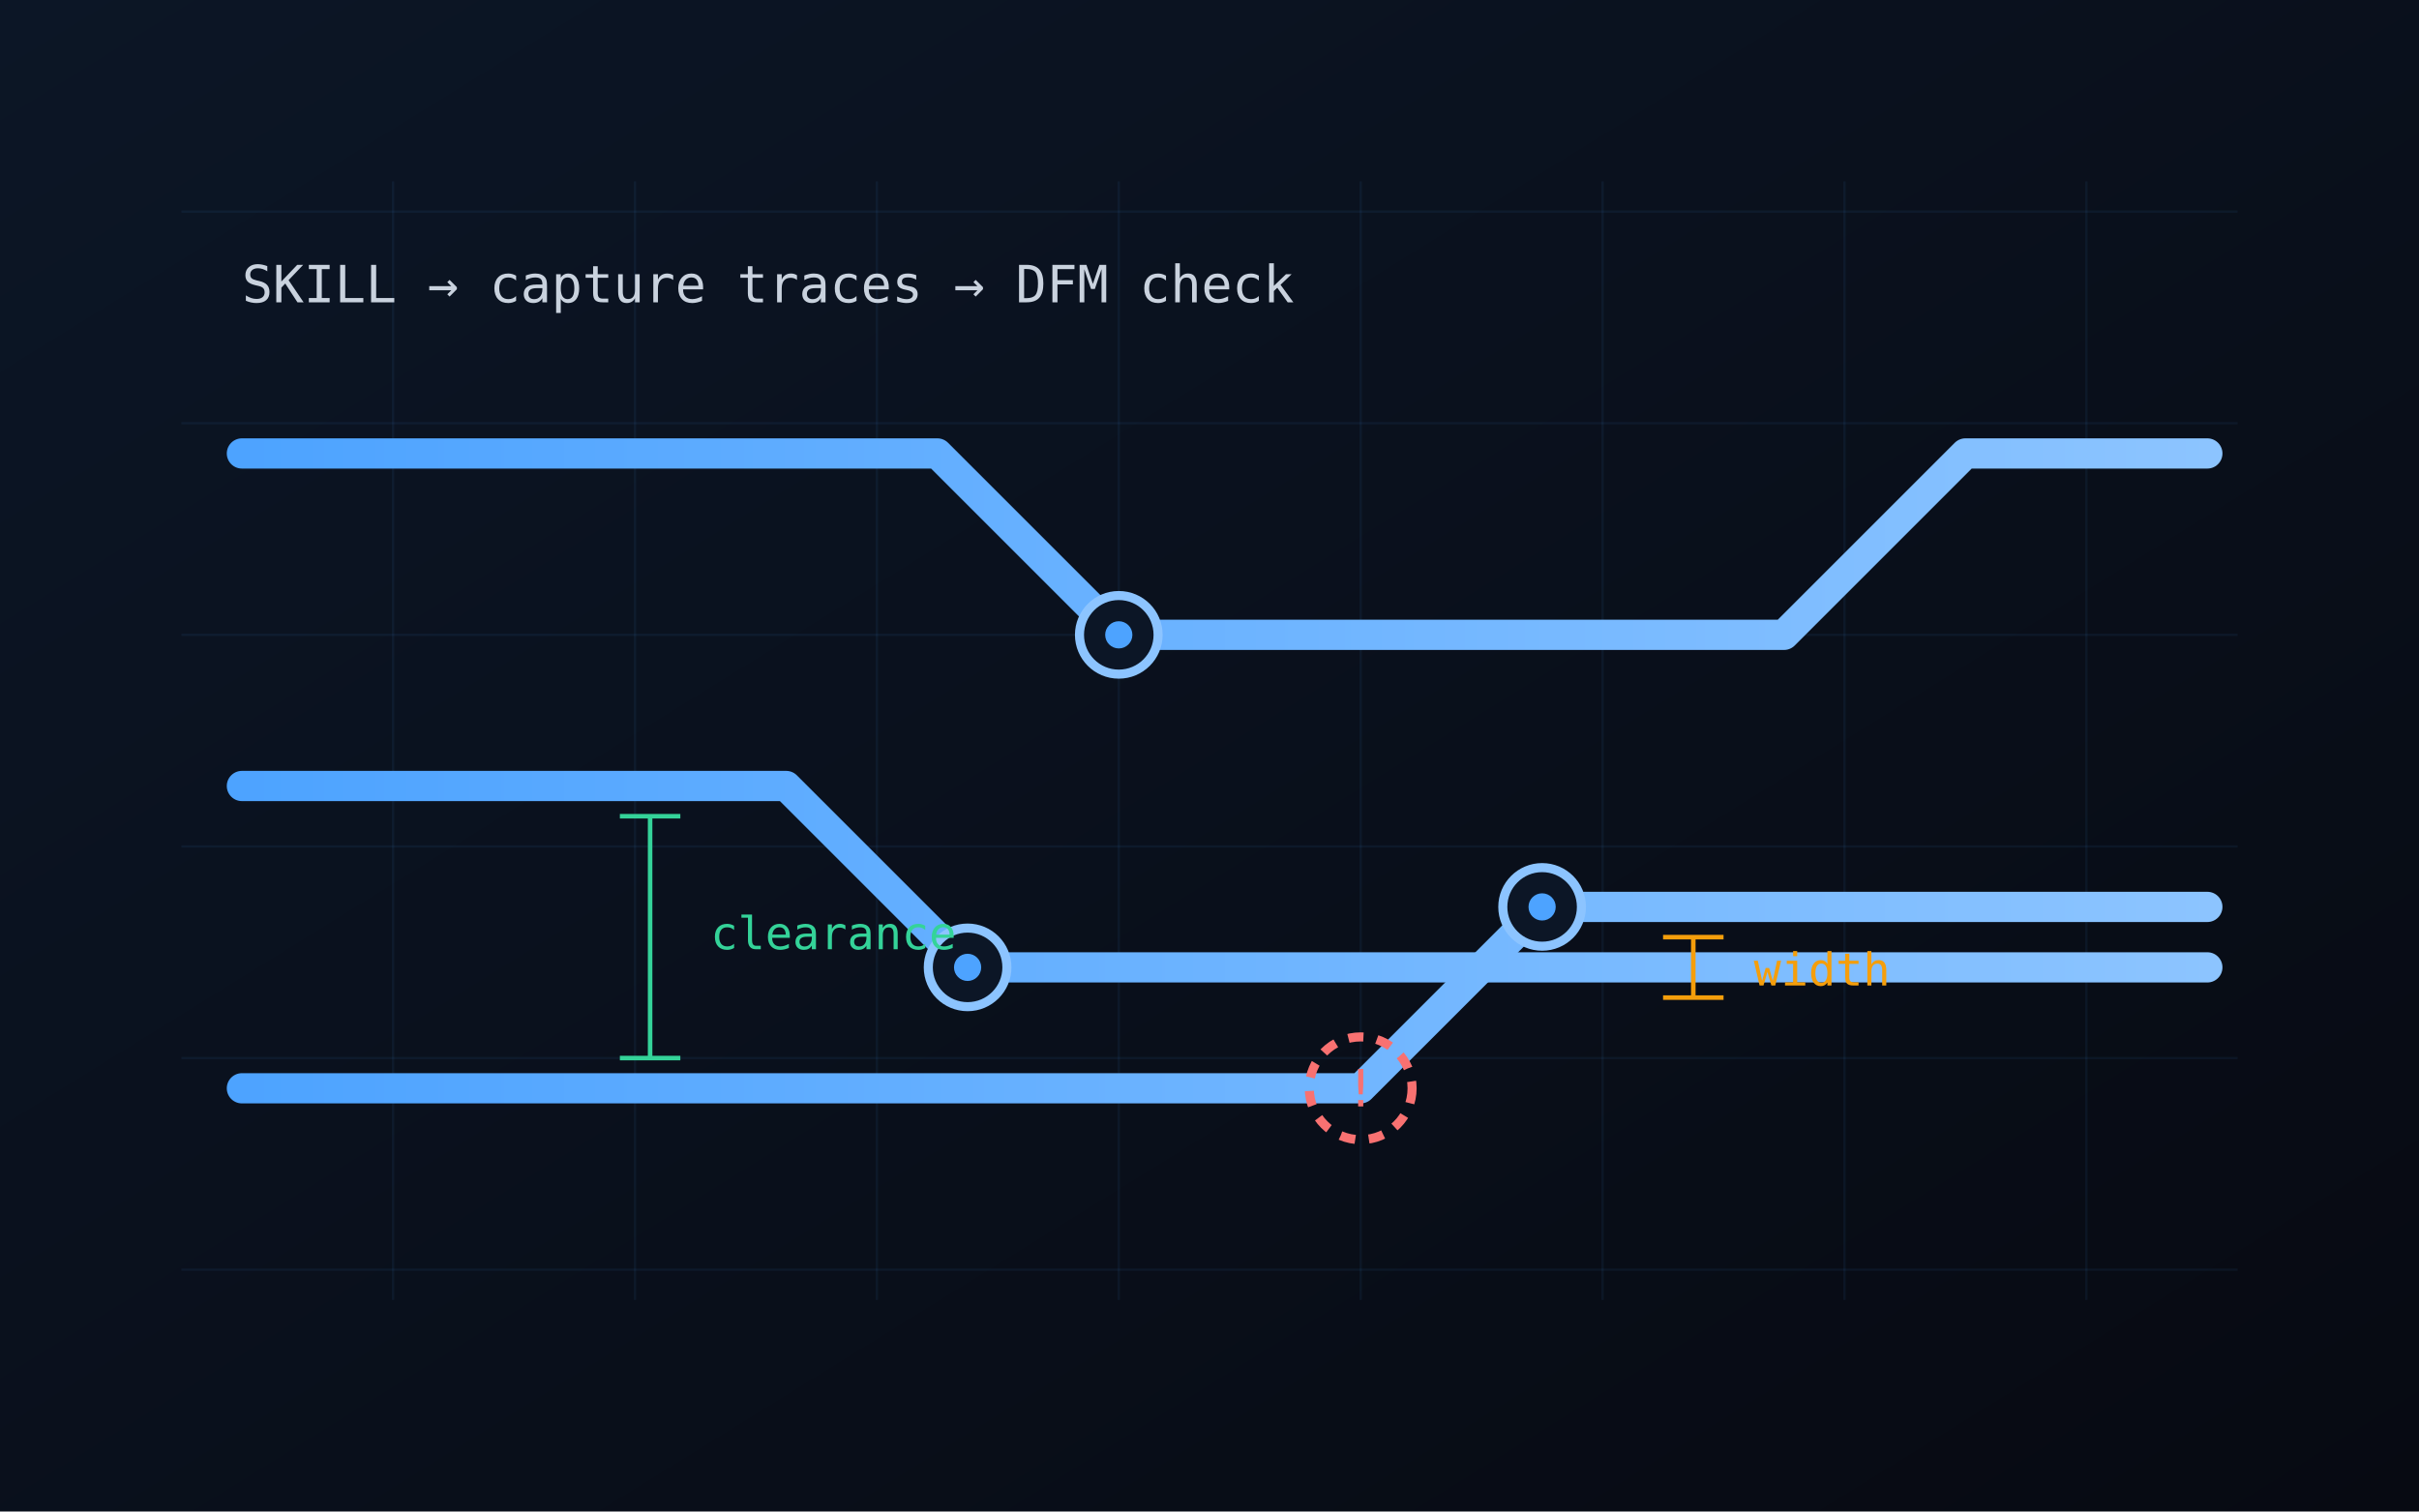
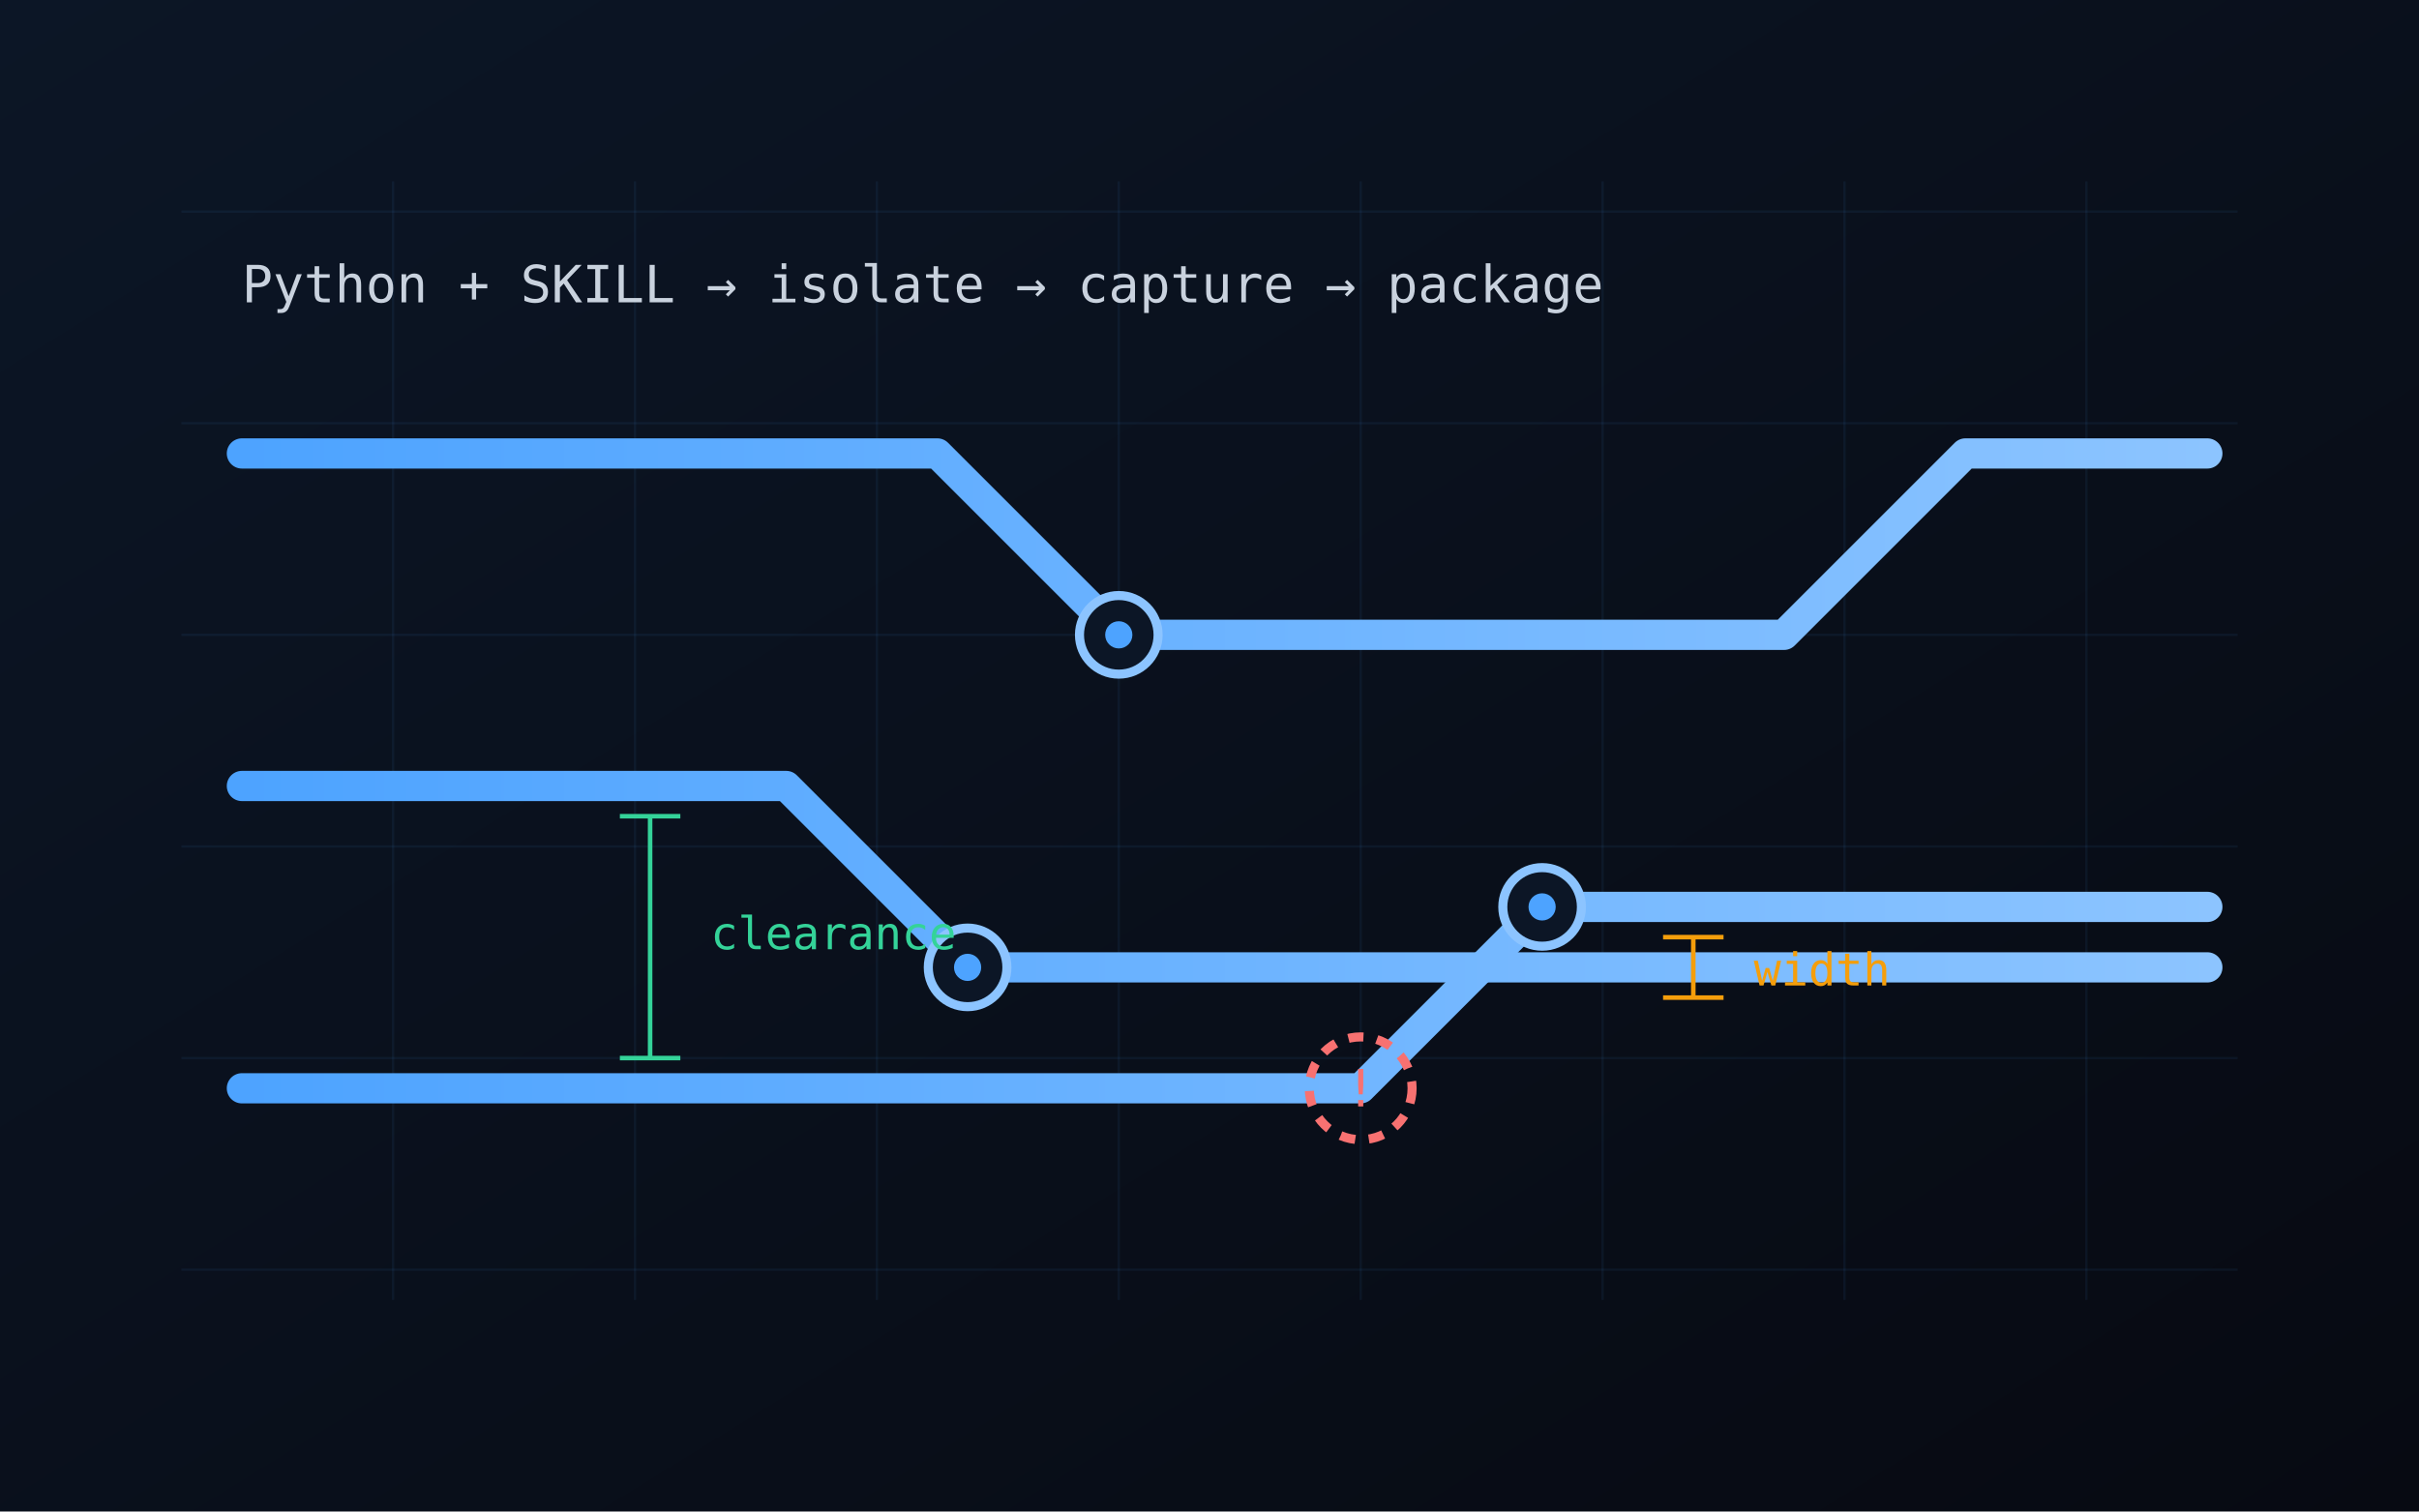
<svg xmlns="http://www.w3.org/2000/svg" viewBox="0 0 1600 1000" width="1600" height="1000" role="img" aria-label="PCB traces measured against manufacturer DFM clearance and width rules">
  <defs>
    <linearGradient id="bg" x1="0" y1="0" x2="1" y2="1">
      <stop offset="0%" stop-color="#0c1626" />
      <stop offset="100%" stop-color="#070a12" />
    </linearGradient>
    <linearGradient id="cu" x1="0" y1="0" x2="1" y2="0">
      <stop offset="0%" stop-color="#4da3ff" />
      <stop offset="100%" stop-color="#8cc4ff" />
    </linearGradient>
  </defs>
  <rect width="1600" height="1000" fill="url(#bg)" />
  <g stroke="#4da3ff" stroke-opacity="0.07" stroke-width="1.5">
    <path d="M120 140 H1480 M120 280 H1480 M120 420 H1480 M120 560 H1480 M120 700 H1480 M120 840 H1480" />
    <path d="M260 120 V860 M420 120 V860 M580 120 V860 M740 120 V860 M900 120 V860 M1060 120 V860 M1220 120 V860 M1380 120 V860" />
  </g>
  <g fill="none" stroke="url(#cu)" stroke-linecap="round" stroke-linejoin="round">
    <path d="M160 300 H620 L740 420 H1180 L1300 300 H1460" stroke-width="20" />
    <path d="M160 520 H520 L640 640 H1460" stroke-width="20" />
    <path d="M160 720 H900 L1020 600 H1460" stroke-width="20" />
  </g>
  <g fill="#0c1626" stroke="#8cc4ff" stroke-width="6">
    <circle cx="740" cy="420" r="26" />
    <circle cx="640" cy="640" r="26" />
    <circle cx="1020" cy="600" r="26" />
  </g>
  <g fill="#4da3ff">
    <circle cx="740" cy="420" r="9" />
    <circle cx="640" cy="640" r="9" />
    <circle cx="1020" cy="600" r="9" />
  </g>
  <g stroke="#34d399" stroke-width="3">
    <line x1="430" y1="540" x2="430" y2="700" />
    <line x1="410" y1="540" x2="450" y2="540" />
    <line x1="410" y1="700" x2="450" y2="700" />
  </g>
  <text x="470" y="628" fill="#34d399" font-family="monospace" font-size="30">clearance</text>
  <g stroke="#f59e0b" stroke-width="3">
    <line x1="1120" y1="620" x2="1120" y2="660" />
    <line x1="1100" y1="620" x2="1140" y2="620" />
    <line x1="1100" y1="660" x2="1140" y2="660" />
  </g>
  <text x="1160" y="652" fill="#f59e0b" font-family="monospace" font-size="30">width</text>
  <circle cx="900" cy="720" r="34" fill="none" stroke="#f87171" stroke-width="6" stroke-dasharray="10 9" />
  <text x="900" y="732" fill="#f87171" font-family="monospace" font-size="34" text-anchor="middle">!</text>
-   <text x="160" y="200" fill="#c9d2de" font-family="monospace" font-size="34">SKILL → capture traces → DFM check</text>
+   <text x="160" y="200" fill="#c9d2de" font-family="monospace" font-size="34">Python + SKILL → isolate → capture → package</text>
</svg>
